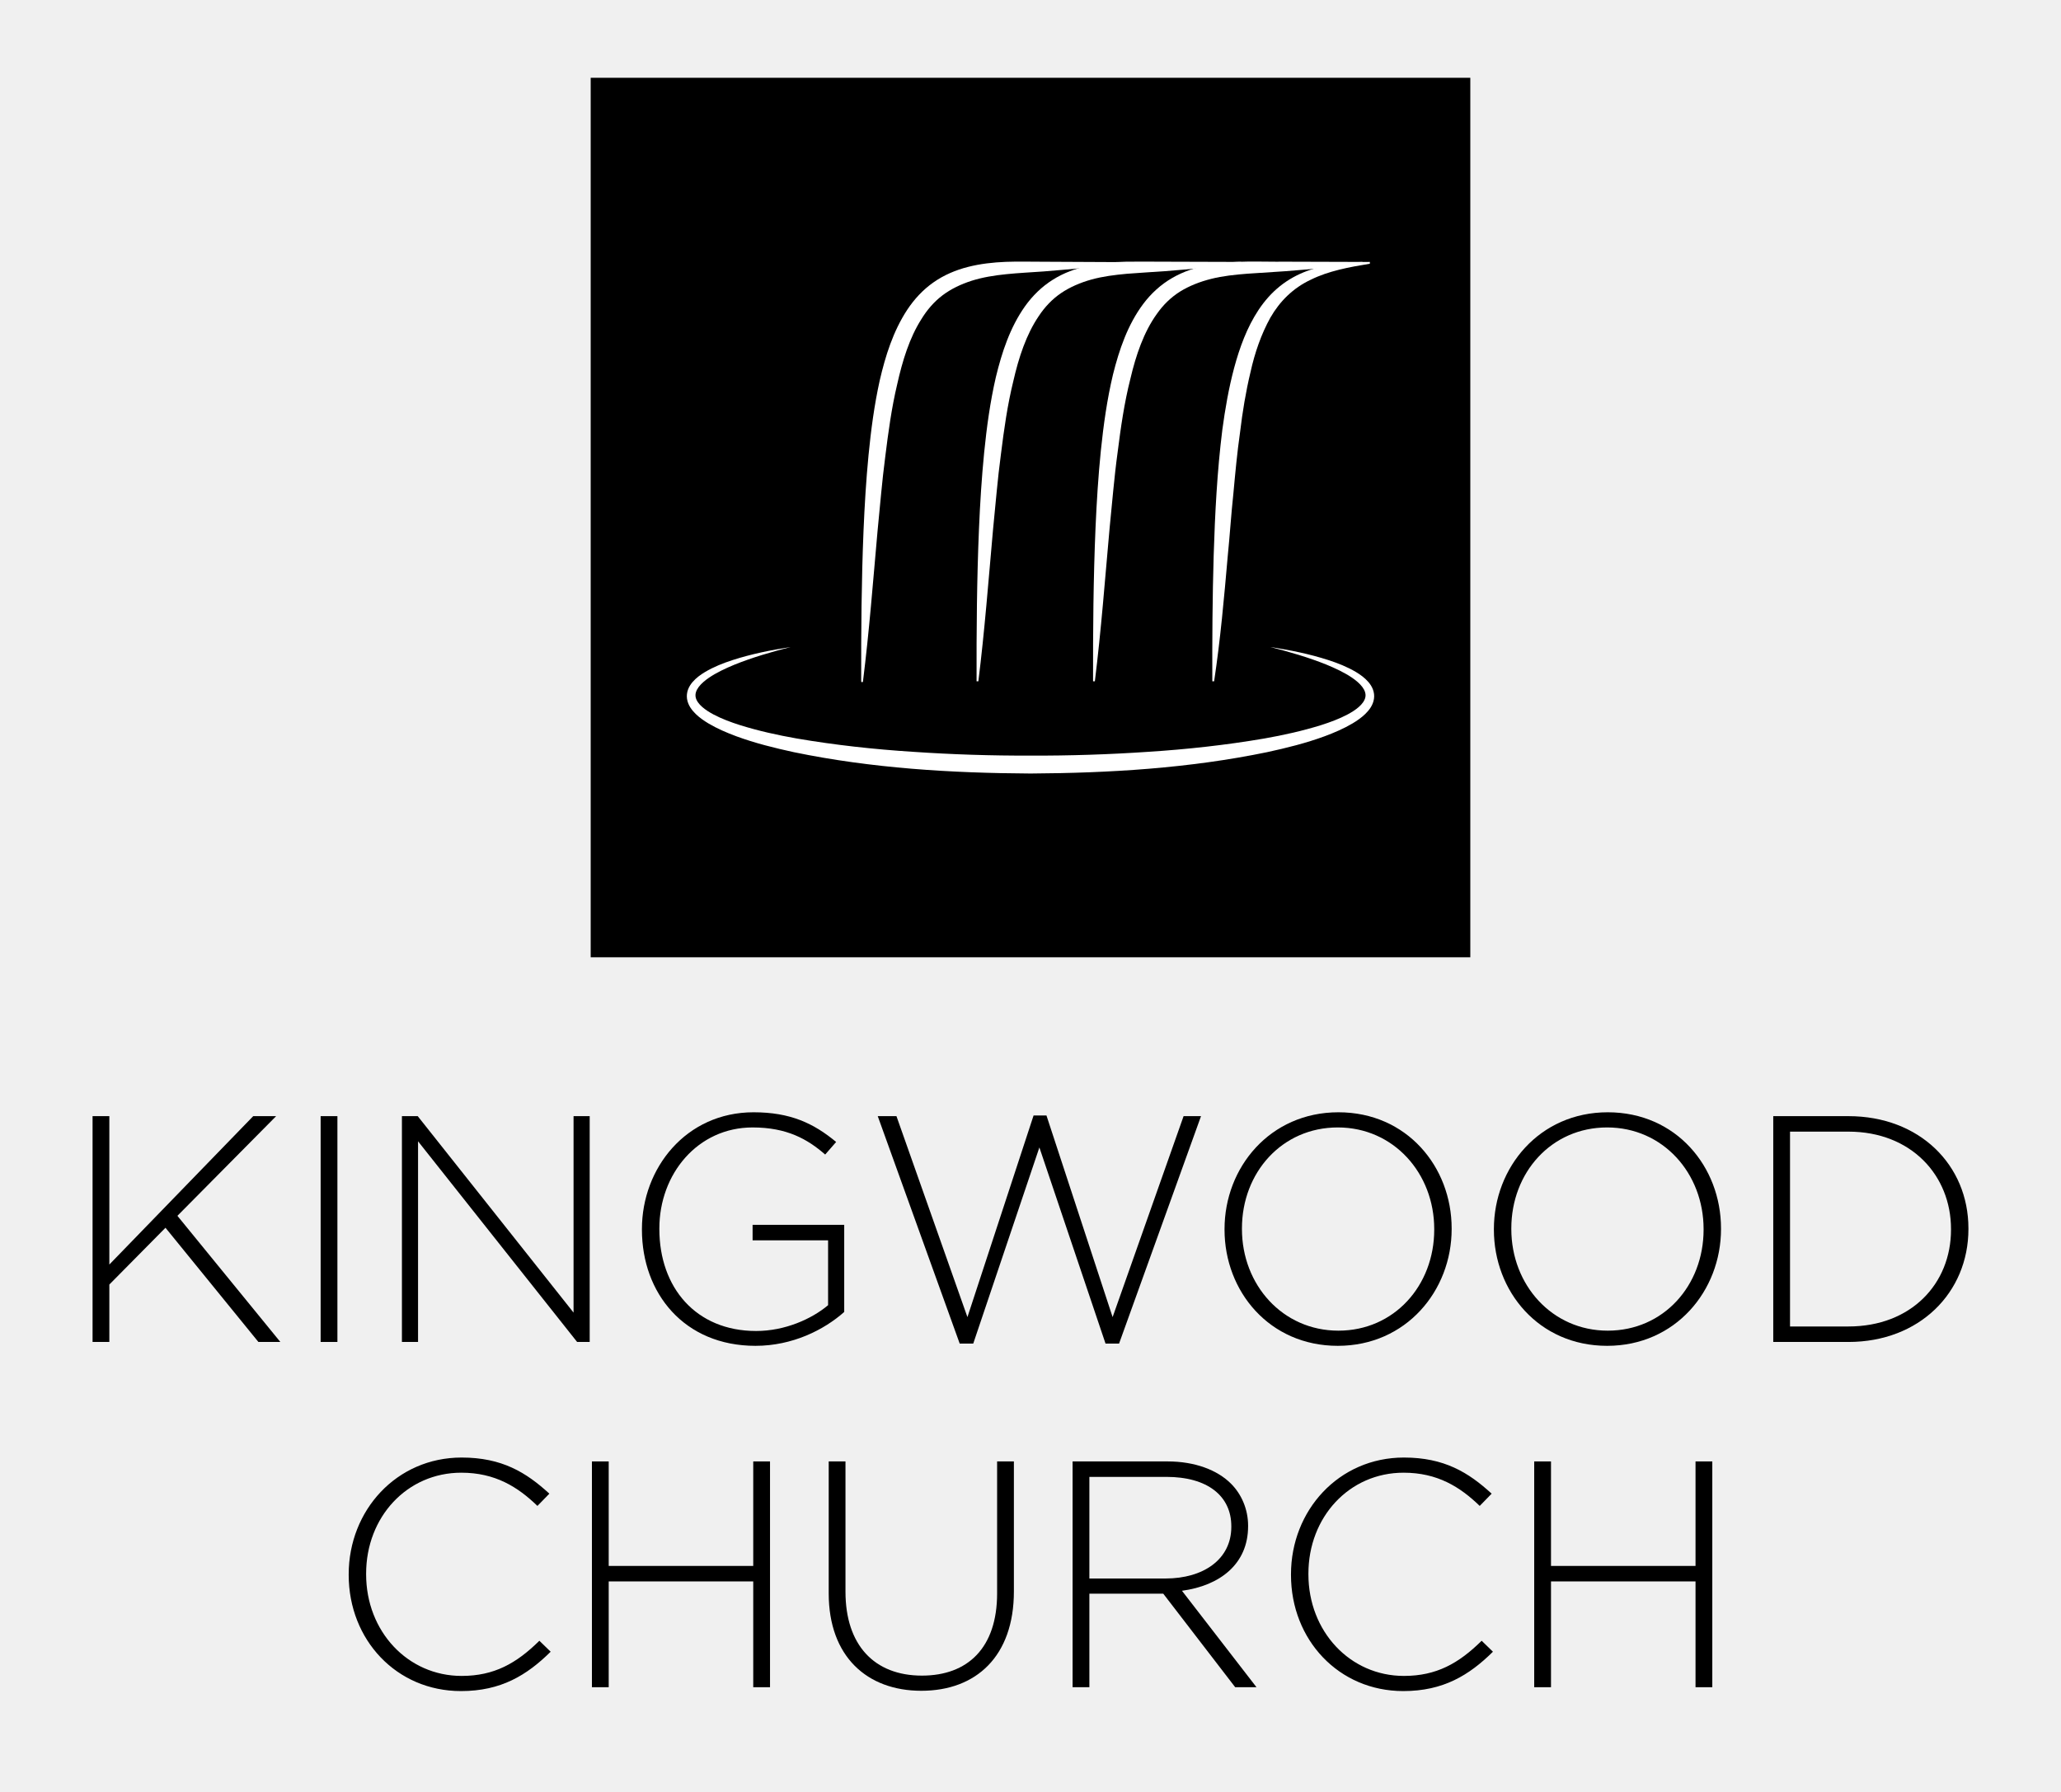
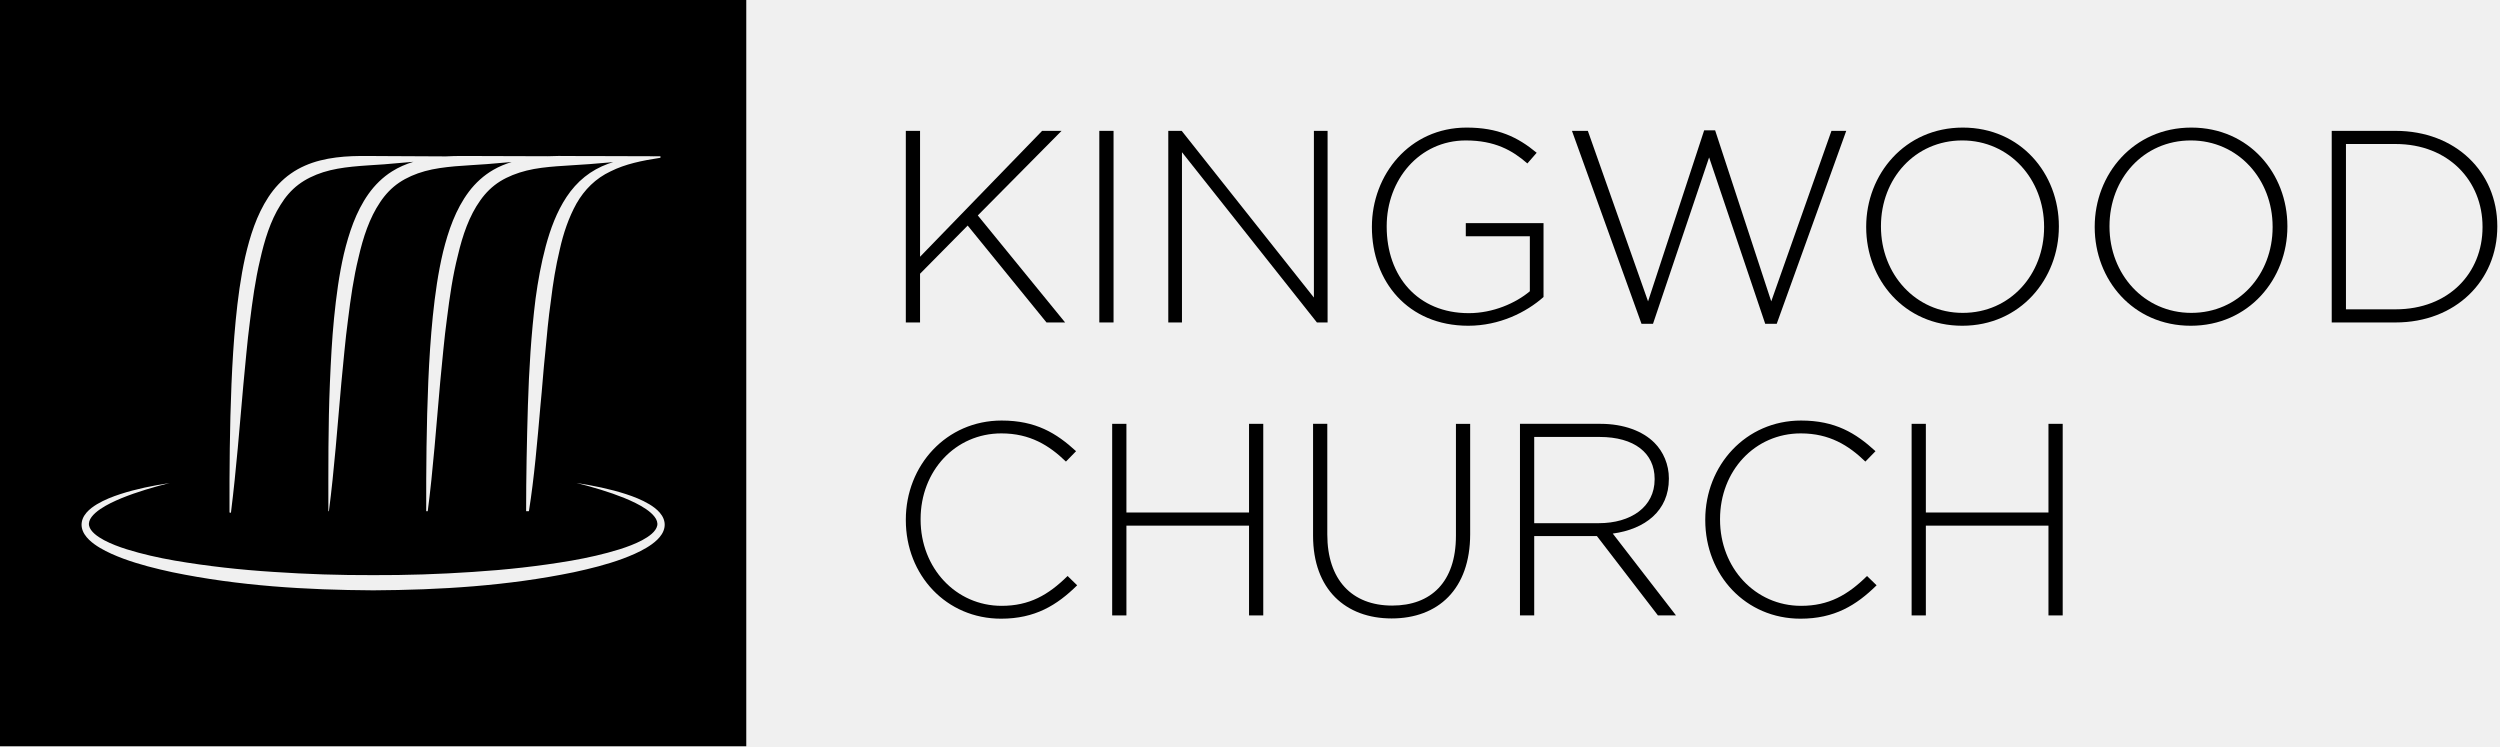
- <svg xmlns="http://www.w3.org/2000/svg" version="1.1" id="Layer_1" x="0px" y="0px" width="460px" height="400px" viewBox="0 0 460 400" enable-background="new 0 0 460 400" xml:space="preserve">
+ <svg xmlns="http://www.w3.org/2000/svg" version="1.1" id="Layer_1" x="0px" y="0px" width="670px" height="200px" viewBox="0 0 670 200" enable-background="new 0 0 670 200" xml:space="preserve">
  <g>
    <g>
-       <g>
-         <rect x="131.838" y="17.364" width="196.324" height="196.324" />
-         <g>
-           <path fill="#FFFFFF" d="M283.559,144.434c4.346,0.677,8.682,1.537,12.912,2.905c2.113,0.687,4.203,1.504,6.18,2.676      c0.98,0.595,1.945,1.278,2.764,2.225c0.406,0.474,0.771,1.024,1.014,1.669c0.244,0.652,0.338,1.365,0.23,2.09      c-0.217,1.439-1.078,2.528-1.938,3.373c-0.883,0.851-1.855,1.52-2.848,2.113c-1.99,1.18-4.078,2.064-6.184,2.852      c-4.217,1.555-8.555,2.625-12.885,3.564c-17.416,3.602-35.137,4.662-52.803,4.766c-17.662-0.099-35.39-1.16-52.798-4.76      c-4.34-0.939-8.671-2.012-12.892-3.564c-2.105-0.787-4.192-1.672-6.184-2.852c-0.992-0.596-1.965-1.264-2.848-2.115      c-0.859-0.846-1.72-1.935-1.94-3.375c-0.052-0.338-0.055-0.746-0.018-1.054c0.043-0.388,0.127-0.708,0.248-1.038      c0.242-0.646,0.609-1.197,1.015-1.672c0.819-0.945,1.784-1.629,2.766-2.225c1.977-1.172,4.066-1.99,6.181-2.676      c4.23-1.367,8.565-2.227,12.913-2.902c-4.26,1.088-8.493,2.314-12.532,3.943c-2.004,0.835-3.986,1.748-5.724,2.939      c-0.86,0.594-1.664,1.266-2.238,2.025c-0.284,0.379-0.503,0.778-0.62,1.173c-0.059,0.189-0.095,0.409-0.101,0.568      c-0.012,0.24,0.008,0.385,0.047,0.589c0.158,0.753,0.725,1.502,1.456,2.139c0.733,0.643,1.609,1.191,2.526,1.68      c1.845,0.976,3.86,1.723,5.905,2.373c4.105,1.283,8.354,2.227,12.637,2.98c8.579,1.467,17.272,2.426,25.992,2.979      c8.717,0.596,17.463,0.875,26.208,0.846c8.746,0.035,17.492-0.252,26.211-0.841c8.717-0.556,17.418-1.51,25.986-2.978      c4.293-0.756,8.535-1.7,12.643-2.981c2.045-0.651,4.062-1.397,5.906-2.374c0.916-0.488,1.793-1.039,2.527-1.68      c0.73-0.638,1.297-1.389,1.457-2.143c0.174-0.748-0.096-1.57-0.676-2.333c-0.576-0.761-1.379-1.433-2.24-2.026      c-1.738-1.19-3.721-2.104-5.725-2.938C292.053,146.746,287.818,145.52,283.559,144.434z" />
-           <path fill="#FFFFFF" d="M270.58,152.084c-0.031-9.361,0.025-18.725,0.303-28.086c0.293-9.358,0.768-18.725,1.928-28.038      c0.625-4.647,1.428-9.284,2.639-13.829c1.225-4.527,2.846-9.023,5.467-12.979c1.309-1.969,2.889-3.773,4.742-5.258      c1.848-1.488,3.955-2.639,6.176-3.448c4.461-1.62,9.232-1.983,13.908-1.979v0.4c-4.646,0.758-9.256,1.621-13.172,3.566      c-3.957,1.85-6.936,4.824-9.025,8.459c-2.043,3.673-3.488,7.841-4.449,12.201c-1.043,4.341-1.781,8.837-2.322,13.382      c-0.652,4.534-1.074,9.131-1.498,13.741c-0.498,4.607-0.781,9.246-1.252,13.887c-0.809,9.291-1.633,18.623-3.043,27.98H270.58z" />
-           <path fill="#FFFFFF" d="M192.213,152.084c-0.026-11.225,0.057-22.453,0.522-33.675c0.238-5.61,0.573-11.219,1.115-16.813      c0.548-5.592,1.282-11.18,2.502-16.685c1.27-5.472,2.988-10.96,6.115-15.732c1.563-2.37,3.528-4.505,5.868-6.14      c2.333-1.646,5.001-2.77,7.746-3.464c2.749-0.698,5.573-1.01,8.388-1.125c2.821-0.106,5.624-0.018,8.429-0.025l16.836,0.083      c0.109,0.001,0.199,0.09,0.197,0.2c0,0.101-0.074,0.183-0.172,0.196l-0.025,0.004c-5.613,0.776-11.227,1.217-16.84,1.686      c-5.667,0.406-11.144,0.537-16.015,2.07c-2.414,0.775-4.618,1.83-6.509,3.254c-1.89,1.428-3.456,3.248-4.738,5.346      c-2.644,4.162-4.223,9.294-5.387,14.528c-1.249,5.243-1.988,10.697-2.666,16.177c-0.727,5.481-1.155,11.027-1.718,16.582      c-0.997,11.12-1.846,22.314-3.249,33.533l-0.003,0.024c-0.014,0.109-0.113,0.187-0.223,0.173      C192.287,152.27,192.213,152.184,192.213,152.084z" />
-           <path fill="#FFFFFF" d="M217.963,152.084c-0.027-11.35,0.059-22.703,0.539-34.05c0.244-5.673,0.593-11.344,1.154-16.999      c0.57-5.653,1.332-11.302,2.615-16.859c1.338-5.516,3.15-11.061,6.484-15.781c1.664-2.342,3.758-4.406,6.203-5.938      c2.439-1.544,5.184-2.543,7.979-3.144c2.803-0.603,5.66-0.841,8.508-0.901c2.85-0.033,5.678,0.005,8.518,0.004l17.021,0.051v0.4      c-5.674,0.754-11.348,1.201-17.021,1.668c-2.812,0.207-5.732,0.354-8.453,0.579c-2.725,0.251-5.398,0.586-7.896,1.279      c-2.494,0.692-4.789,1.684-6.777,3.022c-1.988,1.351-3.648,3.102-5.006,5.162c-2.774,4.095-4.47,9.237-5.668,14.514      c-1.304,5.279-2.08,10.789-2.766,16.326c-0.752,5.539-1.183,11.146-1.756,16.761c-1.009,11.243-1.864,22.562-3.277,33.905      H217.963z" />
-           <path fill="#FFFFFF" d="M243.963,152.084c-0.025-11.443,0.061-22.891,0.553-34.331c0.25-5.72,0.607-11.437,1.184-17.139      c0.588-5.698,1.373-11.393,2.705-16.987c1.385-5.551,3.277-11.139,6.773-15.807c1.742-2.316,3.93-4.322,6.451-5.772      c2.518-1.46,5.312-2.371,8.143-2.905c5.699-1.094,11.473-0.658,17.176-0.727l17.162,0.051v0.4      c-5.721,0.754-11.441,1.201-17.162,1.668l-8.557,0.564c-2.758,0.215-5.471,0.501-8.021,1.14      c-2.547,0.636-4.912,1.561-6.975,2.836c-2.059,1.289-3.787,2.987-5.205,5.012c-2.893,4.022-4.66,9.179-5.9,14.482      c-1.35,5.306-2.148,10.856-2.85,16.437c-0.768,5.58-1.207,11.232-1.785,16.894c-1.021,11.335-1.877,22.747-3.291,34.185H243.963      z" />
-         </g>
-       </g>
+       <path fill="currentColor" d="M0,0v200h200V0H0z M62.037,102.938c0.243-5.716,0.584-11.43,1.136-17.128c0.558-5.697,1.306-11.39,2.549-16.998    c1.294-5.575,3.043-11.165,6.229-16.026c1.592-2.415,3.595-4.59,5.978-6.255c2.377-1.677,5.095-2.822,7.891-3.529    c2.801-0.711,5.677-1.029,8.545-1.146c2.874-0.108,5.729-0.019,8.587-0.026l16.568,0.082c0.775-0.046,1.551-0.078,2.326-0.094    c2.903-0.034,5.784,0.005,8.677,0.004l16.315,0.049c3.729-0.165,7.219-0.004,10.927-0.049L175,41.873v0.017    c1-0.011,2-0.017,2-0.017v0.408c-5,0.772-9.35,1.651-13.339,3.633c-4.03,1.885-7.025,4.914-9.153,8.617    c-2.082,3.742-3.532,7.988-4.511,12.429c-1.062,4.423-1.805,9.003-2.356,13.633c-0.665,4.619-1.089,9.302-1.521,13.998    c-0.507,4.694-0.793,9.298-1.273,14.027c-0.825,9.465-1.661,19.383-3.098,28.383H141v0.243c0-9.536,0.196-19.076,0.479-28.612    c0.298-9.533,0.867-19.076,2.049-28.563c0.637-4.734,1.498-9.458,2.731-14.088c1.248-4.611,2.92-9.192,5.591-13.222    c1.334-2.006,2.954-3.844,4.841-5.356c1.882-1.516,4.034-2.688,6.297-3.513c0.444-0.161,0.896-0.3,1.345-0.438    c-2.107,0.183-4.213,0.357-6.32,0.529l-8.717,0.575c-2.81,0.219-5.573,0.51-8.171,1.161c-2.594,0.648-5.003,1.59-7.105,2.889    c-2.097,1.313-3.858,3.043-5.303,5.105c-2.947,4.098-4.747,9.351-6.01,14.753c-1.376,5.405-2.188,11.059-2.904,16.745    c-0.782,5.685-1.23,11.321-1.819,17.089c-1.04,11.547-1.912,23.703-3.352,34.703h-0.409c-0.026-11,0.062-23.199,0.563-34.854    c0.255-5.826,0.619-11.59,1.207-17.398c0.599-5.805,1.399-11.576,2.755-17.274c1.412-5.655,3.339-11.333,6.9-16.088    c1.775-2.359,4.003-4.395,6.572-5.873c1.547-0.897,3.202-1.566,4.9-2.095c-2.199,0.193-4.398,0.378-6.598,0.56    c-2.865,0.211-5.84,0.362-8.611,0.591c-2.775,0.256-5.5,0.598-8.043,1.303c-2.541,0.705-4.878,1.716-6.904,3.079    c-2.024,1.376-3.715,3.16-5.1,5.259c-2.826,4.171-4.554,9.41-5.774,14.786c-1.329,5.378-2.119,10.991-2.818,16.632    c-0.766,5.643-1.205,11.234-1.789,16.954C90.457,114.033,89.585,126,88.146,137H88c0,0,0,0.242,0,0.243v-0.002l0,0    c0-11.562-0.071-23.127,0.418-34.687c0.249-5.779,0.539-11.556,1.11-17.317c0.58-5.759,1.324-11.514,2.631-17.175    c1.363-5.619,3.193-11.268,6.589-16.077c1.695-2.386,3.821-4.488,6.311-6.049c1.782-1.128,3.724-1.961,5.731-2.574    c-2.613,0.242-5.228,0.457-7.84,0.675c-5.773,0.414-11.354,0.547-16.316,2.109c-2.459,0.789-4.705,1.864-6.631,3.315    c-1.925,1.455-3.521,3.309-4.827,5.446c-2.694,4.239-4.302,9.468-5.488,14.8c-1.272,5.341-2.025,10.897-2.716,16.479    c-0.741,5.584-1.177,11.234-1.75,16.893c-1.015,11.327-1.88,22.732-3.31,34.161l-0.003,0.023    c-0.014,0.112-0.115,0.191-0.227,0.178c-0.101-0.012-0.177-0.1-0.177-0.201C61.479,125.808,61.563,114.369,62.037,102.938z     M178.095,141.23c-0.221,1.467-1.098,2.576-1.975,3.437c-0.899,0.867-1.889,1.549-2.901,2.152c-2.028,1.202-4.155,2.104-6.3,2.905    c-4.295,1.585-8.716,2.674-13.126,3.631c-17.742,3.669-35.795,4.75-53.792,4.855c-17.993-0.101-36.053-1.183-53.786-4.85    c-4.422-0.957-8.833-2.049-13.134-3.631c-2.145-0.801-4.271-1.703-6.3-2.905c-1.011-0.606-2.001-1.287-2.901-2.154    c-0.875-0.861-1.752-1.971-1.977-3.438c-0.053-0.344-0.056-0.76-0.018-1.072c0.043-0.396,0.129-0.723,0.252-1.059    c0.247-0.657,0.62-1.22,1.034-1.703c0.834-0.963,1.817-1.659,2.818-2.267c2.014-1.193,4.142-2.027,6.296-2.726    c4.309-1.393,8.726-2.27,13.155-2.957c-4.339,1.108-8.651,2.358-12.766,4.018c-2.042,0.85-4.061,1.78-5.832,2.993    c-0.876,0.606-1.695,1.291-2.28,2.062c-0.289,0.387-0.513,0.794-0.631,1.196c-0.061,0.192-0.097,0.415-0.103,0.578    c-0.013,0.245,0.008,0.393,0.048,0.6c0.161,0.768,0.738,1.53,1.483,2.18c0.747,0.655,1.639,1.213,2.573,1.712    c1.88,0.993,3.933,1.755,6.016,2.418c4.182,1.306,8.51,2.268,12.873,3.034c8.74,1.495,17.596,2.472,26.479,3.036    c8.88,0.606,17.79,0.892,26.699,0.861c8.91,0.036,17.82-0.257,26.702-0.857c8.88-0.566,17.744-1.538,26.473-3.033    c4.374-0.771,8.695-1.732,12.879-3.037c2.083-0.663,4.139-1.423,6.017-2.418c0.933-0.497,1.827-1.059,2.575-1.712    c0.743-0.649,1.321-1.416,1.484-2.184c0.177-0.763-0.099-1.599-0.688-2.376c-0.587-0.776-1.406-1.46-2.282-2.064    c-1.771-1.213-3.791-2.144-5.833-2.993c-4.112-1.657-8.425-2.907-12.765-4.014c4.427,0.689,8.845,1.566,13.154,2.959    c2.153,0.7,4.282,1.532,6.295,2.727c0.999,0.606,1.982,1.303,2.816,2.268c0.413,0.481,0.785,1.043,1.033,1.699    C178.109,139.766,178.204,140.492,178.095,141.23z" />
    </g>
    <g>
-       <g enable-background="new    ">
-         <path d="M20.66,249.15h3.744v33.123l32.115-33.123h5.112L39.597,271.4l22.97,28.154h-4.896l-20.738-25.49l-12.529,12.674v12.816     H20.66V249.15z" />
-         <path d="M71.564,249.15h3.744v50.404h-3.744V249.15z" />
-         <path d="M89.707,249.15h3.528l34.779,43.853V249.15h3.601v50.404h-2.809l-35.499-44.787v44.787h-3.6V249.15z" />
-         <path d="M143.274,274.497v-0.144c0-13.609,9.865-26.066,24.914-26.066c8.209,0,13.394,2.447,18.434,6.625l-2.448,2.808     c-3.96-3.456-8.568-6.048-16.201-6.048c-12.241,0-20.81,10.368-20.81,22.538v0.144c0,13.033,8.137,22.754,21.602,22.754     c6.409,0,12.385-2.664,16.058-5.76v-14.474h-16.85v-3.457h20.45v19.442c-4.536,4.031-11.593,7.561-19.802,7.561     C152.707,300.42,143.274,288.684,143.274,274.497z" />
-         <path d="M195.906,249.15h4.177l15.841,44.859l14.762-45.004h2.879l14.762,45.004l15.842-44.859h3.889l-18.289,50.766h-3.024     l-14.763-43.78l-14.76,43.78h-3.024L195.906,249.15z" />
-         <path d="M273.307,274.497v-0.144c0-13.754,10.152-26.066,25.418-26.066s25.273,12.169,25.273,25.923v0.144     c0,13.754-10.152,26.066-25.417,26.066C283.314,300.42,273.307,288.251,273.307,274.497z M320.11,274.497v-0.144     c0-12.457-9.072-22.683-21.529-22.683s-21.388,10.08-21.388,22.538v0.145c0,12.457,9.074,22.682,21.531,22.682     C311.181,297.035,320.11,286.954,320.11,274.497z" />
-         <path d="M333.426,274.497v-0.144c0-13.754,10.152-26.066,25.418-26.066c15.267,0,25.273,12.169,25.273,25.923v0.144     c0,13.754-10.152,26.066-25.418,26.066C343.433,300.42,333.426,288.251,333.426,274.497z M380.229,274.497v-0.144     c0-12.457-9.072-22.683-21.529-22.683s-21.385,10.08-21.385,22.538v0.145c0,12.457,9.071,22.682,21.528,22.682     S380.229,286.954,380.229,274.497z" />
-         <path d="M395.777,249.15h16.776c15.843,0,26.785,10.873,26.785,25.06v0.144c0,14.187-10.942,25.203-26.785,25.203h-16.776V249.15     z M399.521,252.607V296.1h13.032c14.041,0,22.898-9.576,22.898-21.603v-0.144c0-11.953-8.857-21.746-22.898-21.746H399.521z" />
+       <g>
+         <path fill="currentColor" d="M242.76,35.07h3.814v33.743l32.716-33.743h5.207l-22.446,22.667l23.4,28.682h-4.987l-21.127-25.968l-12.764,12.911     v13.057h-3.814V35.07z" />
+         <path fill="currentColor" d="M294.617,35.07h3.814v51.348h-3.814V35.07z" />
+         <path fill="currentColor" d="M313.1,35.07h3.594l35.431,44.673V35.07h3.668v51.348h-2.861l-36.164-45.626v45.626H313.1V35.07z" />
+         <path fill="currentColor" d="M367.67,60.892v-0.146c0-13.864,10.05-26.554,25.381-26.554c8.362,0,13.645,2.493,18.779,6.749l-2.495,2.861     c-4.032-3.521-8.728-6.162-16.503-6.162c-12.471,0-21.199,10.562-21.199,22.96v0.146c0,13.277,8.289,23.18,22.006,23.18     c6.528,0,12.616-2.714,16.359-5.868V63.313h-17.166v-3.522h20.833v19.807c-4.621,4.107-11.811,7.702-20.174,7.702     C377.279,87.3,367.67,75.344,367.67,60.892z" />
+         <path fill="currentColor" d="M421.287,35.07h4.256l16.137,45.698l15.038-45.847h2.933l15.041,45.847l16.138-45.698h3.962l-18.632,51.716h-3.08     l-15.04-44.6l-15.036,44.6h-3.08L421.287,35.07z" />
+         <path fill="currentColor" d="M500.138,60.892v-0.146c0-14.011,10.342-26.554,25.894-26.554c15.554,0,25.746,12.396,25.746,26.408v0.146     c0,14.012-10.342,26.555-25.892,26.555C510.332,87.3,500.138,74.903,500.138,60.892z M547.818,60.892v-0.146     c0-12.69-9.242-23.108-21.933-23.108s-21.789,10.269-21.789,22.96v0.148c0,12.69,9.244,23.106,21.935,23.106     S547.818,73.582,547.818,60.892z" />
+         <path fill="currentColor" d="M561.382,60.892v-0.146c0-14.011,10.343-26.554,25.895-26.554c15.553,0,25.746,12.396,25.746,26.408v0.146     c0,14.012-10.342,26.555-25.894,26.555S561.382,74.903,561.382,60.892z M609.062,60.892v-0.146     c0-12.69-9.24-23.108-21.931-23.108s-21.785,10.269-21.785,22.96v0.148c0,12.69,9.24,23.106,21.931,23.106     S609.062,73.582,609.062,60.892z" />
+         <path fill="currentColor" d="M624.901,35.07h17.09c16.14,0,27.286,11.077,27.286,25.529v0.146c0,14.453-11.146,25.675-27.286,25.675h-17.09V35.07z      M628.716,38.592v44.307h13.275c14.304,0,23.327-9.755,23.327-22.007v-0.146c0-12.177-9.023-22.153-23.327-22.153H628.716z" />
      </g>
      <g>
-         <path d="M77.827,351.566v-0.144c0-14.257,10.656-26.065,25.203-26.065c9,0,14.4,3.312,19.584,8.063l-2.664,2.735     c-4.393-4.247-9.432-7.415-16.992-7.415c-12.098,0-21.242,9.864-21.242,22.538v0.144c0,12.745,9.289,22.683,21.314,22.683     c7.271,0,12.24-2.809,17.354-7.85l2.52,2.448c-5.328,5.257-11.09,8.784-20.018,8.784     C88.483,377.49,77.827,366.041,77.827,351.566z" />
-         <path d="M132.114,326.223h3.746v23.329h32.258v-23.329h3.744v50.403h-3.744v-23.618H135.86v23.618h-3.746V326.223z" />
-         <path d="M184.962,355.672v-29.449h3.744v29.09c0,11.881,6.41,18.723,17.066,18.723c10.225,0,16.777-6.193,16.777-18.362v-29.45     h3.744v29.02c0,14.474-8.424,22.178-20.666,22.178C193.532,377.418,184.962,369.785,184.962,355.672z" />
-         <path d="M239.395,326.223h21.17c6.192,0,11.162,1.943,14.186,4.969c2.377,2.375,3.816,5.76,3.816,9.359v0.145     c0,8.425-6.265,13.25-14.762,14.4l16.635,21.53h-4.752l-16.06-20.882h-16.487v20.882h-3.746V326.223z M260.132,352.359     c8.427,0,14.688-4.248,14.688-11.521v-0.144c0-6.77-5.327-11.019-14.473-11.019h-17.207v22.683H260.132z" />
-         <path d="M288.139,351.566v-0.144c0-14.257,10.655-26.065,25.202-26.065c9,0,14.4,3.312,19.584,8.063l-2.664,2.735     c-4.393-4.247-9.432-7.415-16.992-7.415c-12.098,0-21.241,9.864-21.241,22.538v0.144c0,12.745,9.289,22.683,21.313,22.683     c7.271,0,12.24-2.809,17.354-7.85l2.52,2.448c-5.328,5.257-11.09,8.784-20.018,8.784     C298.794,377.49,288.139,366.041,288.139,351.566z" />
-         <path d="M342.425,326.223h3.746v23.329h32.258v-23.329h3.744v50.403h-3.744v-23.618h-32.258v23.618h-3.746V326.223z" />
+         <path fill="currentColor" d="M242.761,139.404v-0.147c0-14.523,10.855-26.553,25.674-26.553c9.168,0,14.67,3.374,19.951,8.214l-2.713,2.785     c-4.476-4.325-9.609-7.553-17.311-7.553c-12.325,0-21.64,10.048-21.64,22.959v0.147c0,12.983,9.463,23.108,21.713,23.108     c7.406,0,12.469-2.862,17.679-7.998l2.567,2.494c-5.428,5.355-11.297,8.948-20.393,8.948     C253.616,165.813,242.761,154.149,242.761,139.404z" />
+         <path fill="currentColor" d="M298.063,113.586h3.816v23.766h32.862v-23.766h3.813v51.347h-3.813v-24.061H301.88v24.061h-3.816V113.586z" />
+         <path fill="currentColor" d="M351.901,143.586v-30h3.814v29.635c0,12.103,6.53,19.074,17.385,19.074c10.417,0,17.091-6.31,17.091-18.707v-30h3.814     v29.562c0,14.745-8.582,22.593-21.053,22.593C360.633,165.739,351.901,157.964,351.901,143.586z" />
+         <path fill="currentColor" d="M407.353,113.586h21.566c6.31,0,11.371,1.979,14.453,5.062c2.422,2.42,3.886,5.868,3.886,9.534v0.147     c0,8.584-6.381,13.498-15.038,14.67l16.946,21.934h-4.841l-16.359-21.272h-16.797v21.272h-3.816V113.586L407.353,113.586z      M428.479,140.212c8.583,0,14.962-4.328,14.962-11.737v-0.147c0-6.896-5.426-11.225-14.743-11.225h-17.529v23.107h17.311V140.212     z" />
+         <path fill="currentColor" d="M457.01,139.404v-0.147c0-14.523,10.855-26.553,25.674-26.553c9.169,0,14.67,3.374,19.951,8.214l-2.715,2.785     c-4.475-4.325-9.607-7.553-17.31-7.553c-12.323,0-21.64,10.048-21.64,22.959v0.147c0,12.983,9.463,23.108,21.713,23.108     c7.407,0,12.47-2.862,17.679-7.998l2.566,2.494c-5.428,5.355-11.298,8.948-20.393,8.948     C467.865,165.813,457.01,154.149,457.01,139.404z" />
+         <path fill="currentColor" d="M512.312,113.586h3.816v23.766h32.861v-23.766h3.814v51.347h-3.814v-24.061h-32.861v24.061h-3.816V113.586z" />
      </g>
    </g>
  </g>
</svg>
